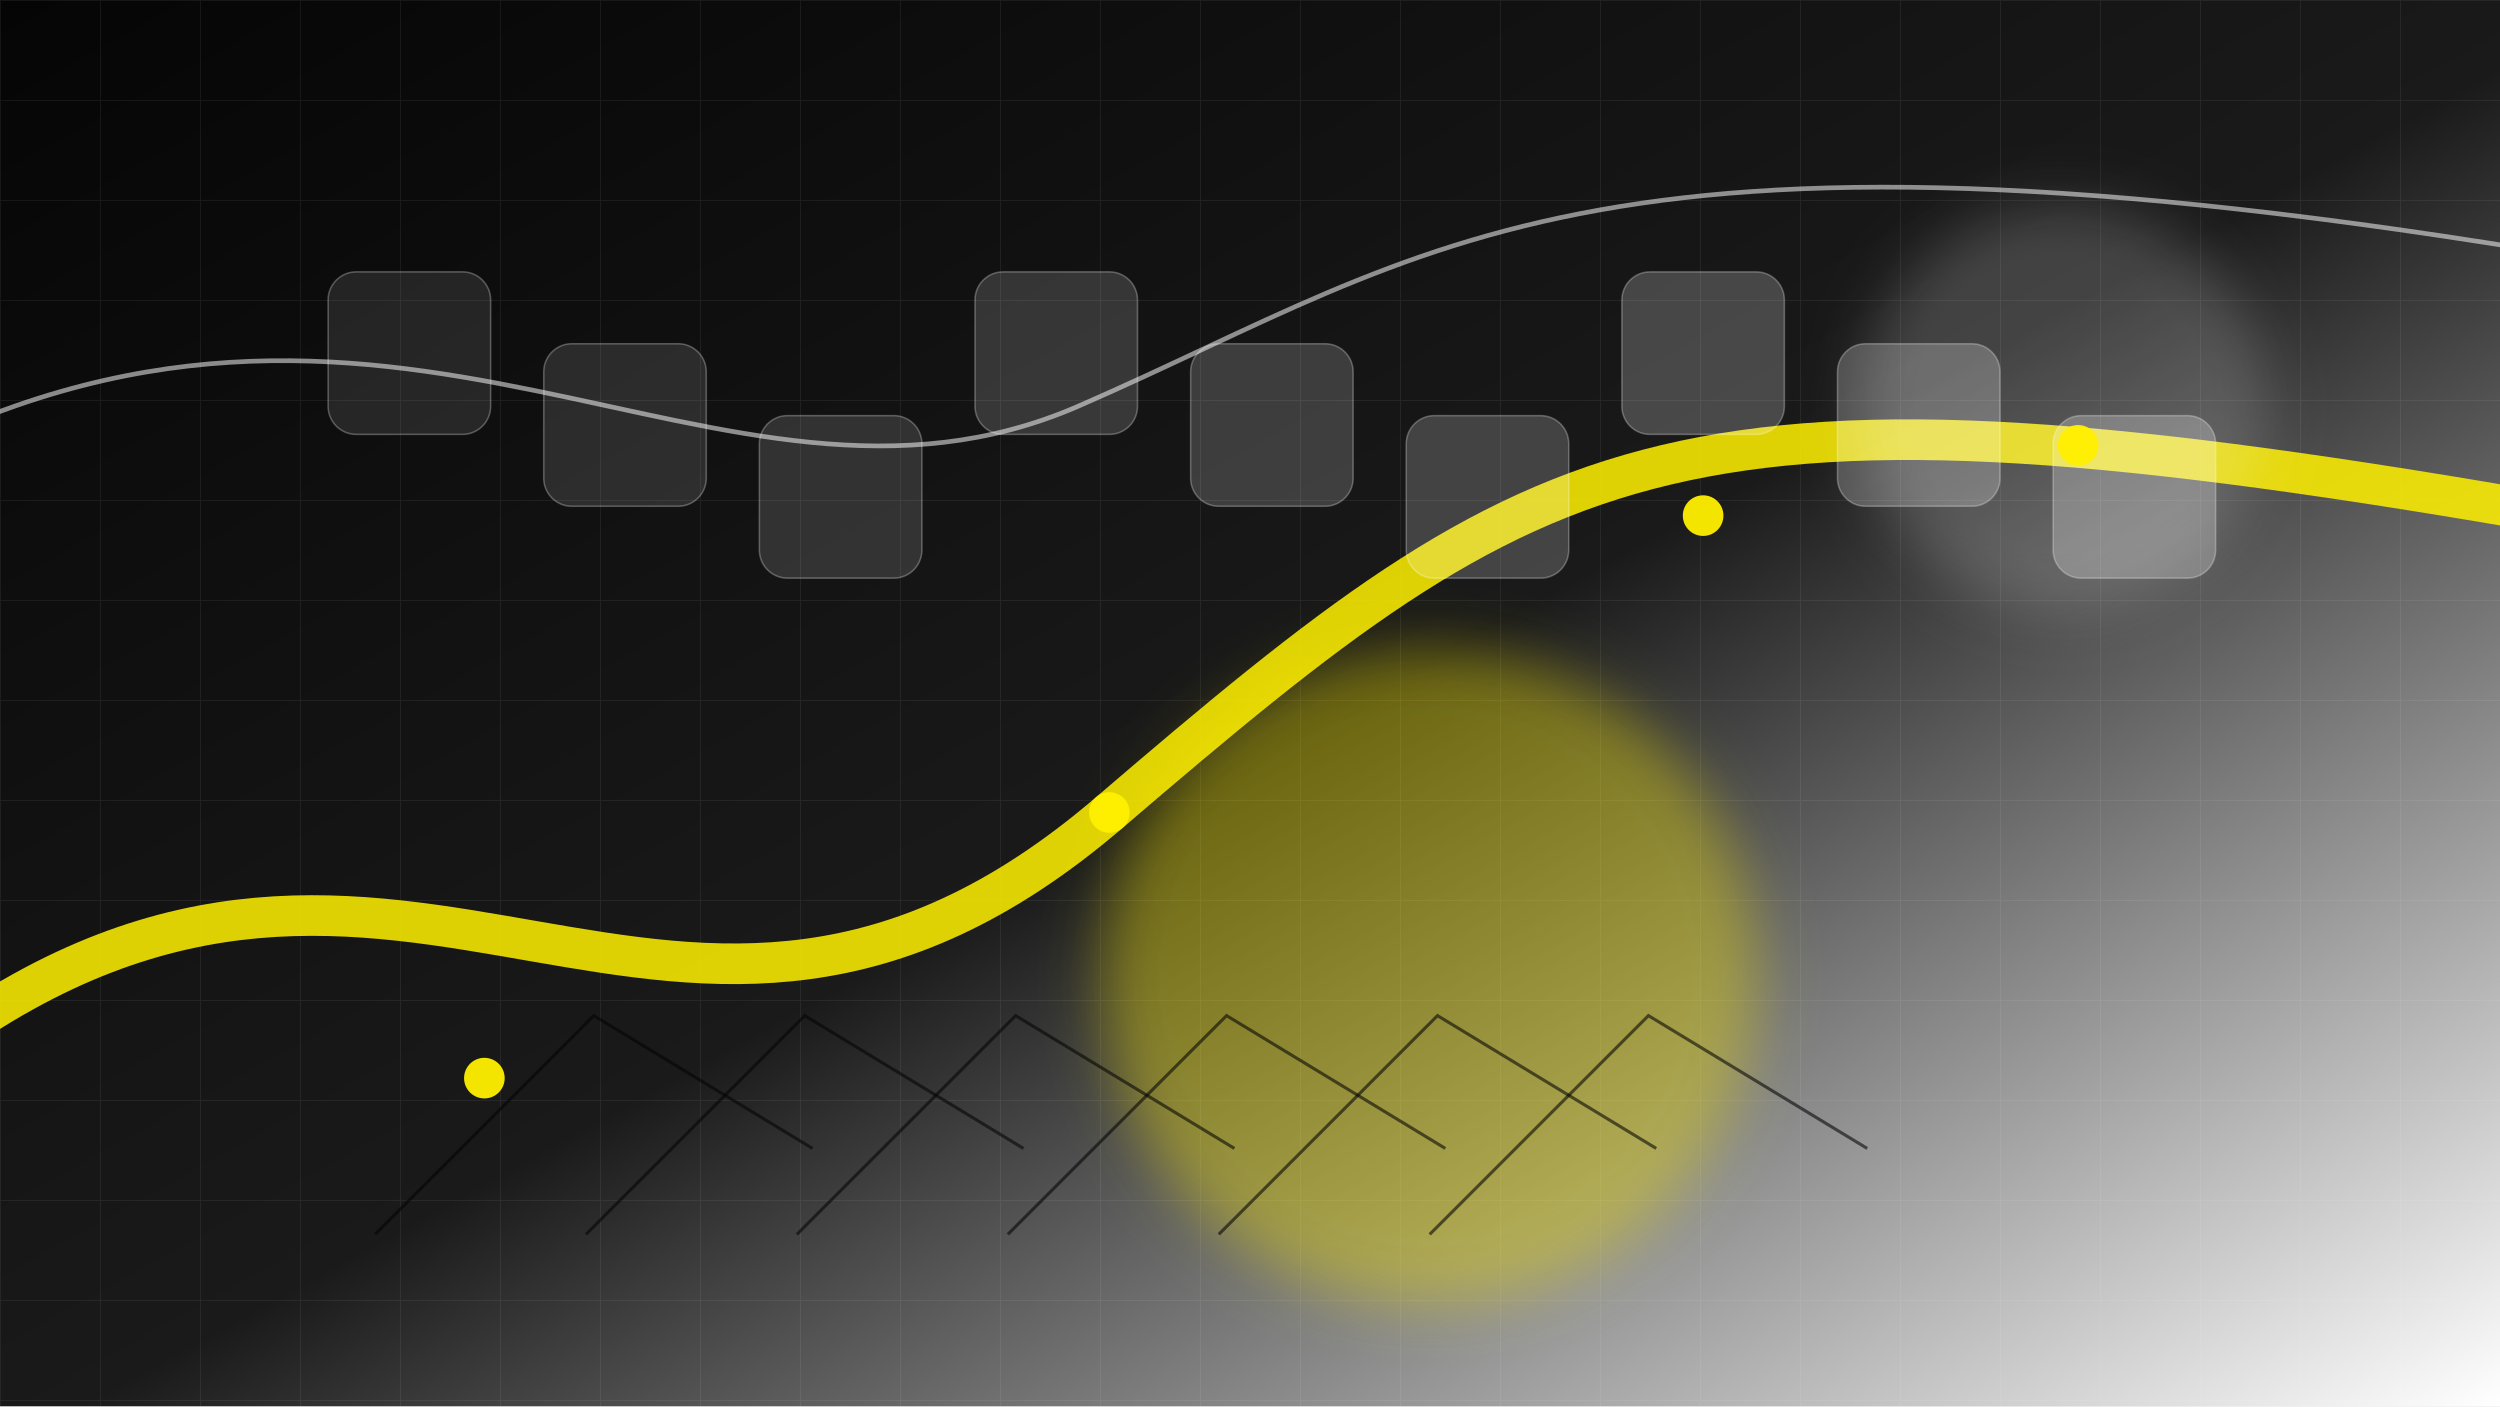
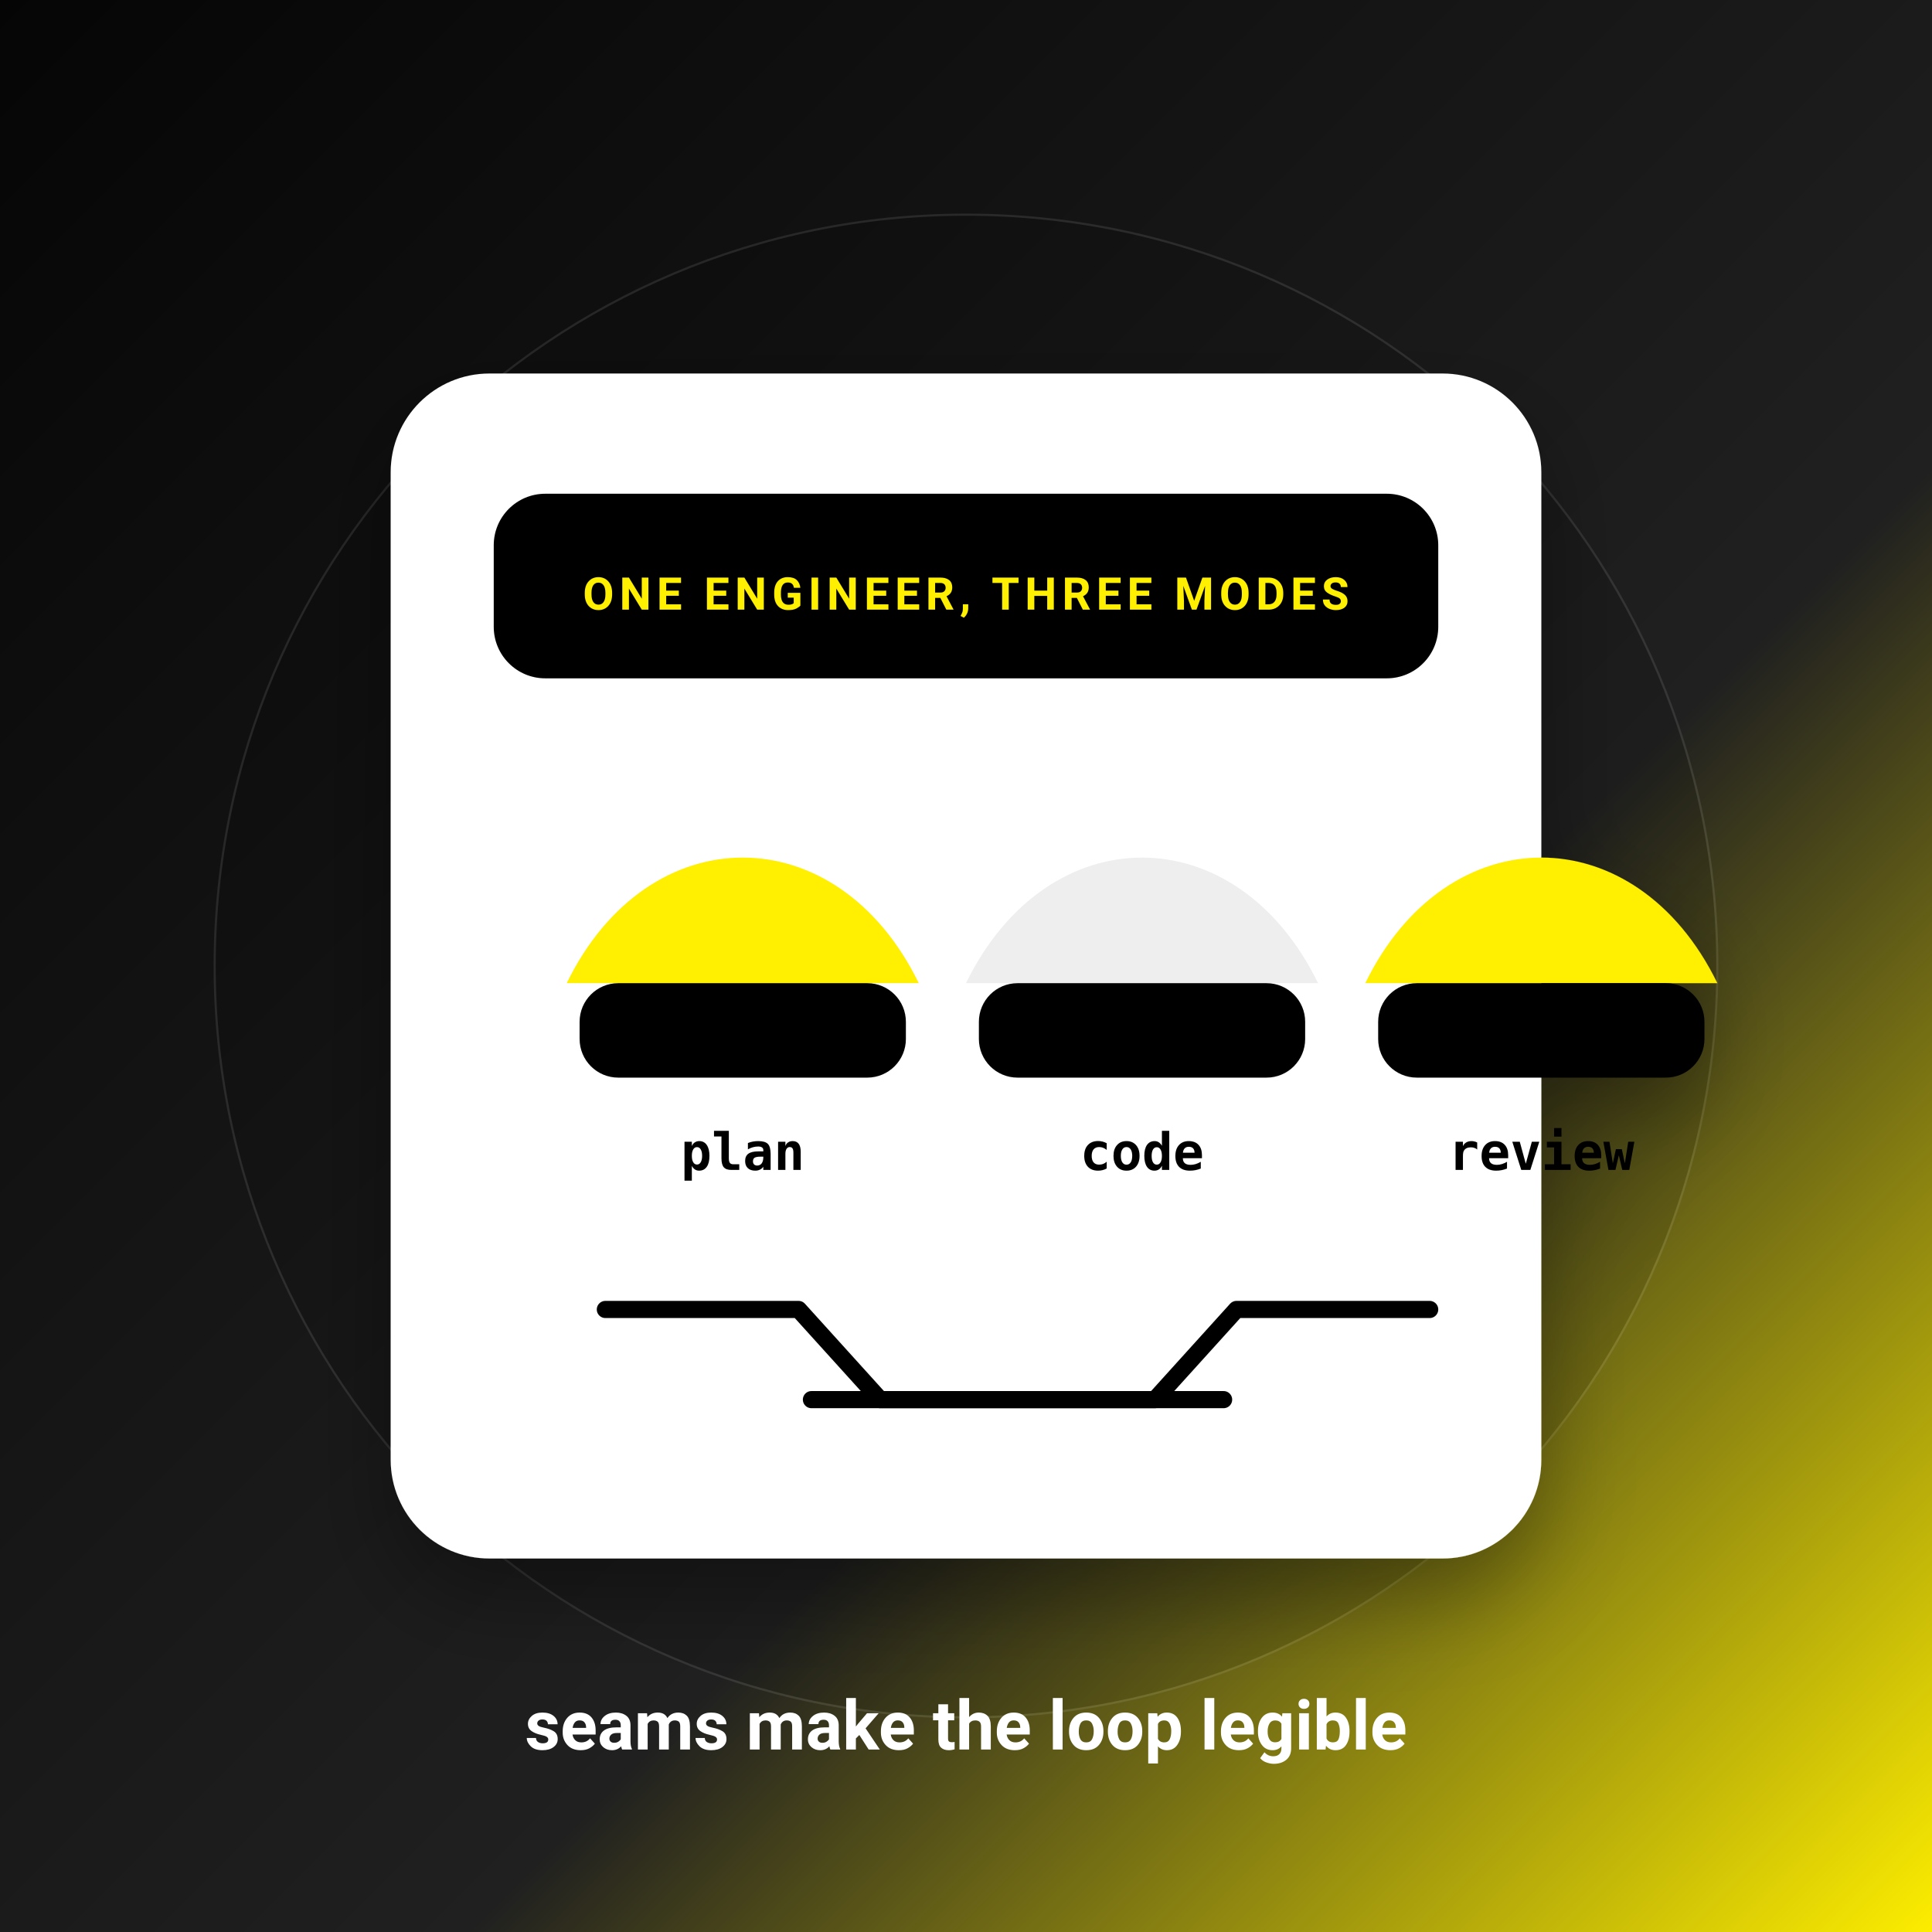
- <svg xmlns="http://www.w3.org/2000/svg" viewBox="0 0 1600 900" role="img" aria-label="Three Hats One Engineer abstract hero artwork">
+ <svg xmlns="http://www.w3.org/2000/svg" viewBox="0 0 900 900" role="img" aria-label="Engineer workflow with plan code review hats">
  <defs>
-     <linearGradient id="bg" x1="0" x2="1" y1="0" y2="1">
+     <linearGradient id="bg" x1="0" y1="0" x2="1" y2="1">
      <stop offset="0" stop-color="#050505" />
-       <stop offset="0.52" stop-color="#1a1a1a" />
-       <stop offset="1" stop-color="#ffffff" />
+       <stop offset=".62" stop-color="#202020" />
+       <stop offset="1" stop-color="#FFEF00" />
    </linearGradient>
-     <filter id="soft" x="-20%" y="-20%" width="140%" height="140%">
-       <feGaussianBlur stdDeviation="18" />
+     <filter id="shadow" x="-20%" y="-20%" width="140%" height="140%">
+       <feDropShadow dx="0" dy="18" stdDeviation="20" flood-color="#000" flood-opacity="0.34" />
    </filter>
-     <pattern id="grid" width="64" height="64" patternUnits="userSpaceOnUse">
-       <path d="M 64 0 L 0 0 0 64" fill="none" stroke="#ffffff" stroke-opacity="0.08" stroke-width="1" />
-     </pattern>
+     <style>.small{font:700 21px Roboto,Arial,sans-serif;letter-spacing:.12em}.label{font:700 32px Roboto,Arial,sans-serif}.mono{font:700 24px ui-monospace,SFMono-Regular,Menlo,monospace}</style>
  </defs>
-   <rect width="1600" height="900" fill="url(#bg)" />
-   <rect width="1600" height="900" fill="url(#grid)" />
-   <g opacity="0.95">
-     <path d="M-40 670 C 260 450, 430 760, 710 520 S 1070 230, 1640 330" fill="none" stroke="#FFEF00" stroke-width="26" stroke-linecap="round" opacity="0.9">
-       <animate attributeName="stroke-dasharray" values="70 36;110 48;70 36" dur="9s" repeatCount="indefinite" />
-     </path>
-     <path d="M-80 300 C 250 120, 460 360, 690 260 S 1020 55, 1680 170" fill="none" stroke="#ffffff" stroke-width="3" stroke-linecap="round" opacity="0.55" />
+   <rect width="900" height="900" fill="url(#bg)" />
+   <g opacity=".1" stroke="#fff">
+     <circle cx="450" cy="450" r="350" />
+     <circle cx="450" cy="450" r="245" />
+     <circle cx="450" cy="450" r="140" />
  </g>
-   <g transform="translate(210 174)">
-     <rect x="0" y="0" width="104" height="104" rx="18" fill="#ffffff" fill-opacity="0.1" stroke="#ffffff" stroke-opacity="0.28">
-       <animateTransform attributeName="transform" type="translate" values="0 0; 0 16; 0 0" dur="5s" repeatCount="indefinite" />
-     </rect>
-     <rect x="138" y="46" width="104" height="104" rx="18" fill="#ffffff" fill-opacity="0.118" stroke="#ffffff" stroke-opacity="0.28">
-       <animateTransform attributeName="transform" type="translate" values="0 0; 0 -16; 0 0" dur="6s" repeatCount="indefinite" />
-     </rect>
-     <rect x="276" y="92" width="104" height="104" rx="18" fill="#ffffff" fill-opacity="0.136" stroke="#ffffff" stroke-opacity="0.28">
-       <animateTransform attributeName="transform" type="translate" values="0 0; 0 16; 0 0" dur="7s" repeatCount="indefinite" />
-     </rect>
-     <rect x="414" y="0" width="104" height="104" rx="18" fill="#ffffff" fill-opacity="0.154" stroke="#ffffff" stroke-opacity="0.28">
-       <animateTransform attributeName="transform" type="translate" values="0 0; 0 -16; 0 0" dur="8s" repeatCount="indefinite" />
-     </rect>
-     <rect x="552" y="46" width="104" height="104" rx="18" fill="#ffffff" fill-opacity="0.172" stroke="#ffffff" stroke-opacity="0.28">
-       <animateTransform attributeName="transform" type="translate" values="0 0; 0 16; 0 0" dur="5s" repeatCount="indefinite" />
-     </rect>
-     <rect x="690" y="92" width="104" height="104" rx="18" fill="#ffffff" fill-opacity="0.19" stroke="#ffffff" stroke-opacity="0.28">
-       <animateTransform attributeName="transform" type="translate" values="0 0; 0 -16; 0 0" dur="6s" repeatCount="indefinite" />
-     </rect>
-     <rect x="828" y="0" width="104" height="104" rx="18" fill="#ffffff" fill-opacity="0.208" stroke="#ffffff" stroke-opacity="0.28">
-       <animateTransform attributeName="transform" type="translate" values="0 0; 0 16; 0 0" dur="7s" repeatCount="indefinite" />
-     </rect>
-     <rect x="966" y="46" width="104" height="104" rx="18" fill="#ffffff" fill-opacity="0.226" stroke="#ffffff" stroke-opacity="0.28">
-       <animateTransform attributeName="transform" type="translate" values="0 0; 0 -16; 0 0" dur="8s" repeatCount="indefinite" />
-     </rect>
-     <rect x="1104" y="92" width="104" height="104" rx="18" fill="#ffffff" fill-opacity="0.244" stroke="#ffffff" stroke-opacity="0.28">
-       <animateTransform attributeName="transform" type="translate" values="0 0; 0 16; 0 0" dur="5s" repeatCount="indefinite" />
-     </rect>
+   <g filter="url(#shadow)">
+     <rect x="182" y="174" width="536" height="552" rx="46" fill="#fff" />
+     <rect x="230" y="230" width="440" height="86" rx="24" fill="#050505" />
+     <text x="450" y="284" fill="#FFEF00" text-anchor="middle" class="small">ONE ENGINEER, THREE MODES</text>
+     <g transform="translate(244 378)">
+       <path d="M20 80c38-78 126-78 164 0Z" fill="#FFEF00" />
+       <rect x="26" y="80" width="152" height="44" rx="18" fill="#050505" />
+       <path d="M206 80c38-78 126-78 164 0Z" fill="#eeeeee" />
+       <rect x="212" y="80" width="152" height="44" rx="18" fill="#050505" />
+       <path d="M392 80c38-78 126-78 164 0Z" fill="#FFEF00" />
+       <rect x="398" y="80" width="152" height="44" rx="18" fill="#050505" />
+       <text x="102" y="167" text-anchor="middle" fill="#050505" class="mono">plan</text>
+       <text x="288" y="167" text-anchor="middle" fill="#050505" class="mono">code</text>
+       <text x="474" y="167" text-anchor="middle" fill="#050505" class="mono">review</text>
+     </g>
+     <g transform="translate(282 610)" fill="none" stroke="#050505" stroke-width="8" stroke-linecap="round" stroke-linejoin="round">
+       <path d="M0 0h90l38 42h128l38-42h90" />
+       <path d="M96 42h192" />
+     </g>
  </g>
-   <g filter="url(#soft)" opacity="0.65">
-     <circle cx="915" cy="625" r="210" fill="#FFEF00" fill-opacity="0.55" />
-     <circle cx="1320" cy="260" r="130" fill="#ffffff" fill-opacity="0.28" />
-   </g>
-   <g fill="none" stroke="#050505" stroke-opacity="0.58" stroke-width="2">
-     <path d="M 240 790 L 380 650 L 520 735" />
-     <path d="M 375 790 L 515 650 L 655 735" />
-     <path d="M 510 790 L 650 650 L 790 735" />
-     <path d="M 645 790 L 785 650 L 925 735" />
-     <path d="M 780 790 L 920 650 L 1060 735" />
-     <path d="M 915 790 L 1055 650 L 1195 735" />
-   </g>
-   <g fill="#FFEF00" opacity="0.95">
-     <circle cx="310" cy="690" r="13" />
-     <circle cx="710" cy="520" r="13" />
-     <circle cx="1090" cy="330" r="13" />
-     <circle cx="1330" cy="285" r="13" />
-   </g>
+   <text x="450" y="815" fill="#fff" text-anchor="middle" class="label">seams make the loop legible</text>
</svg>
